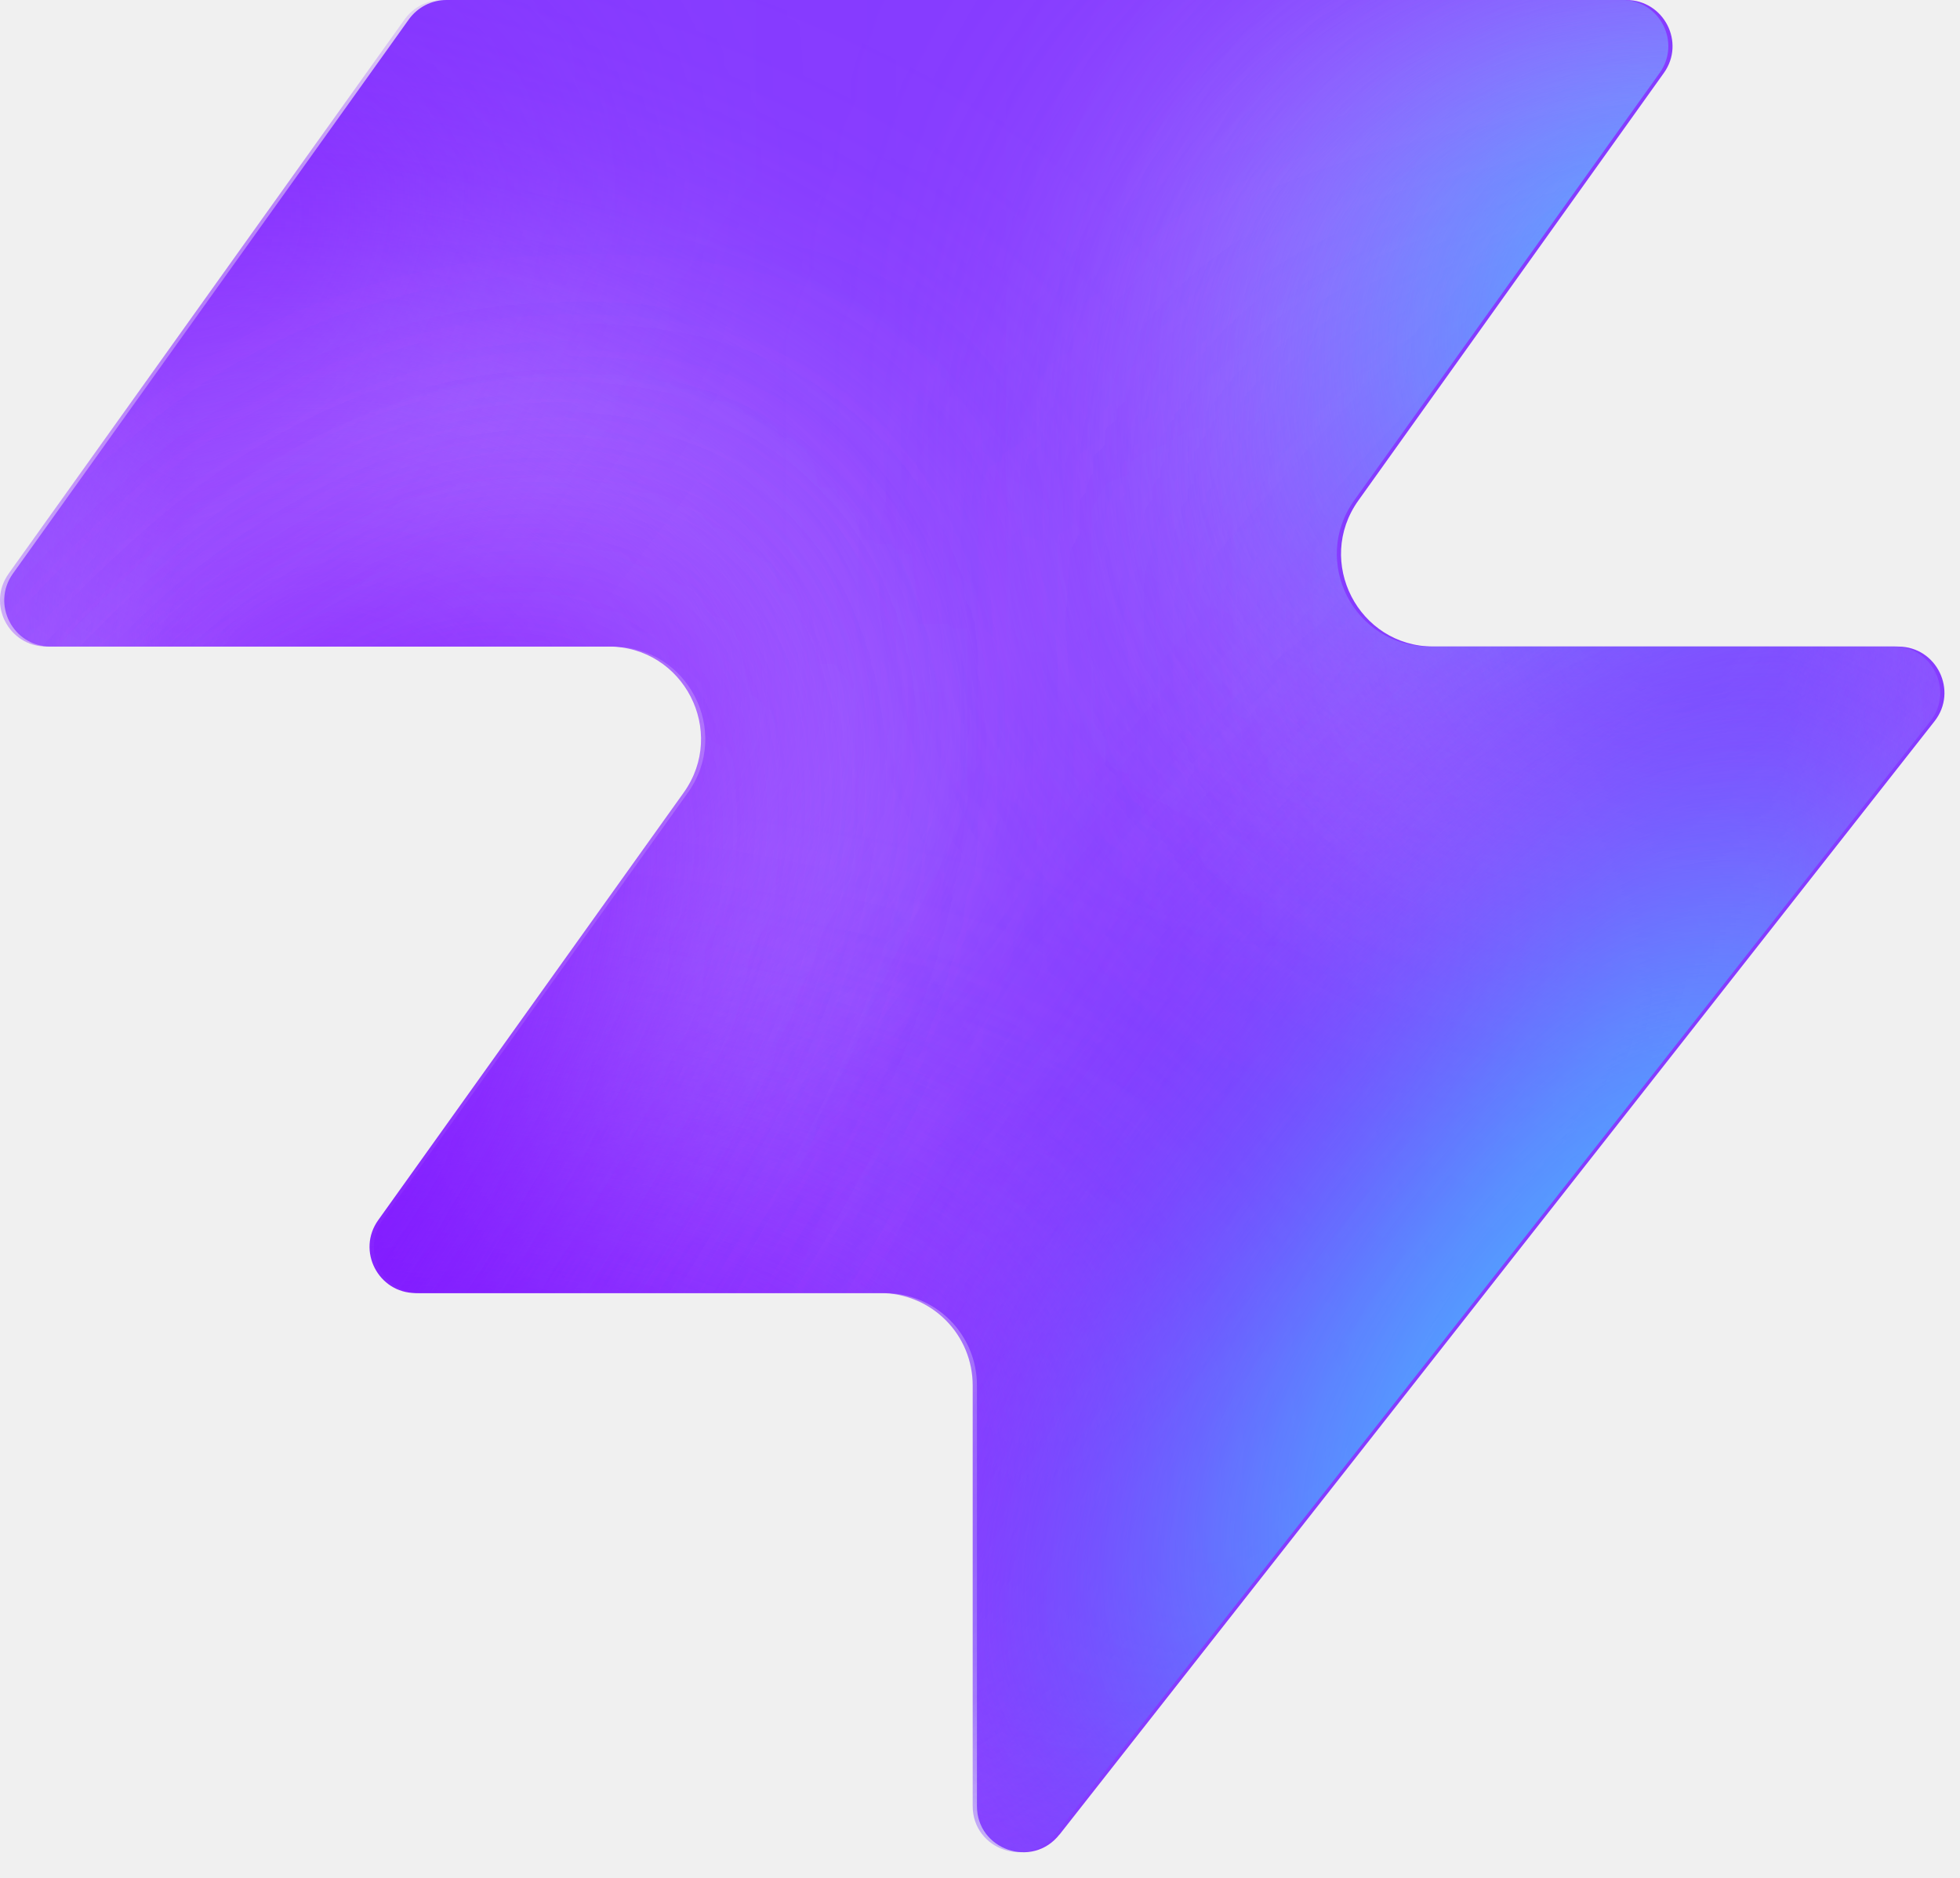
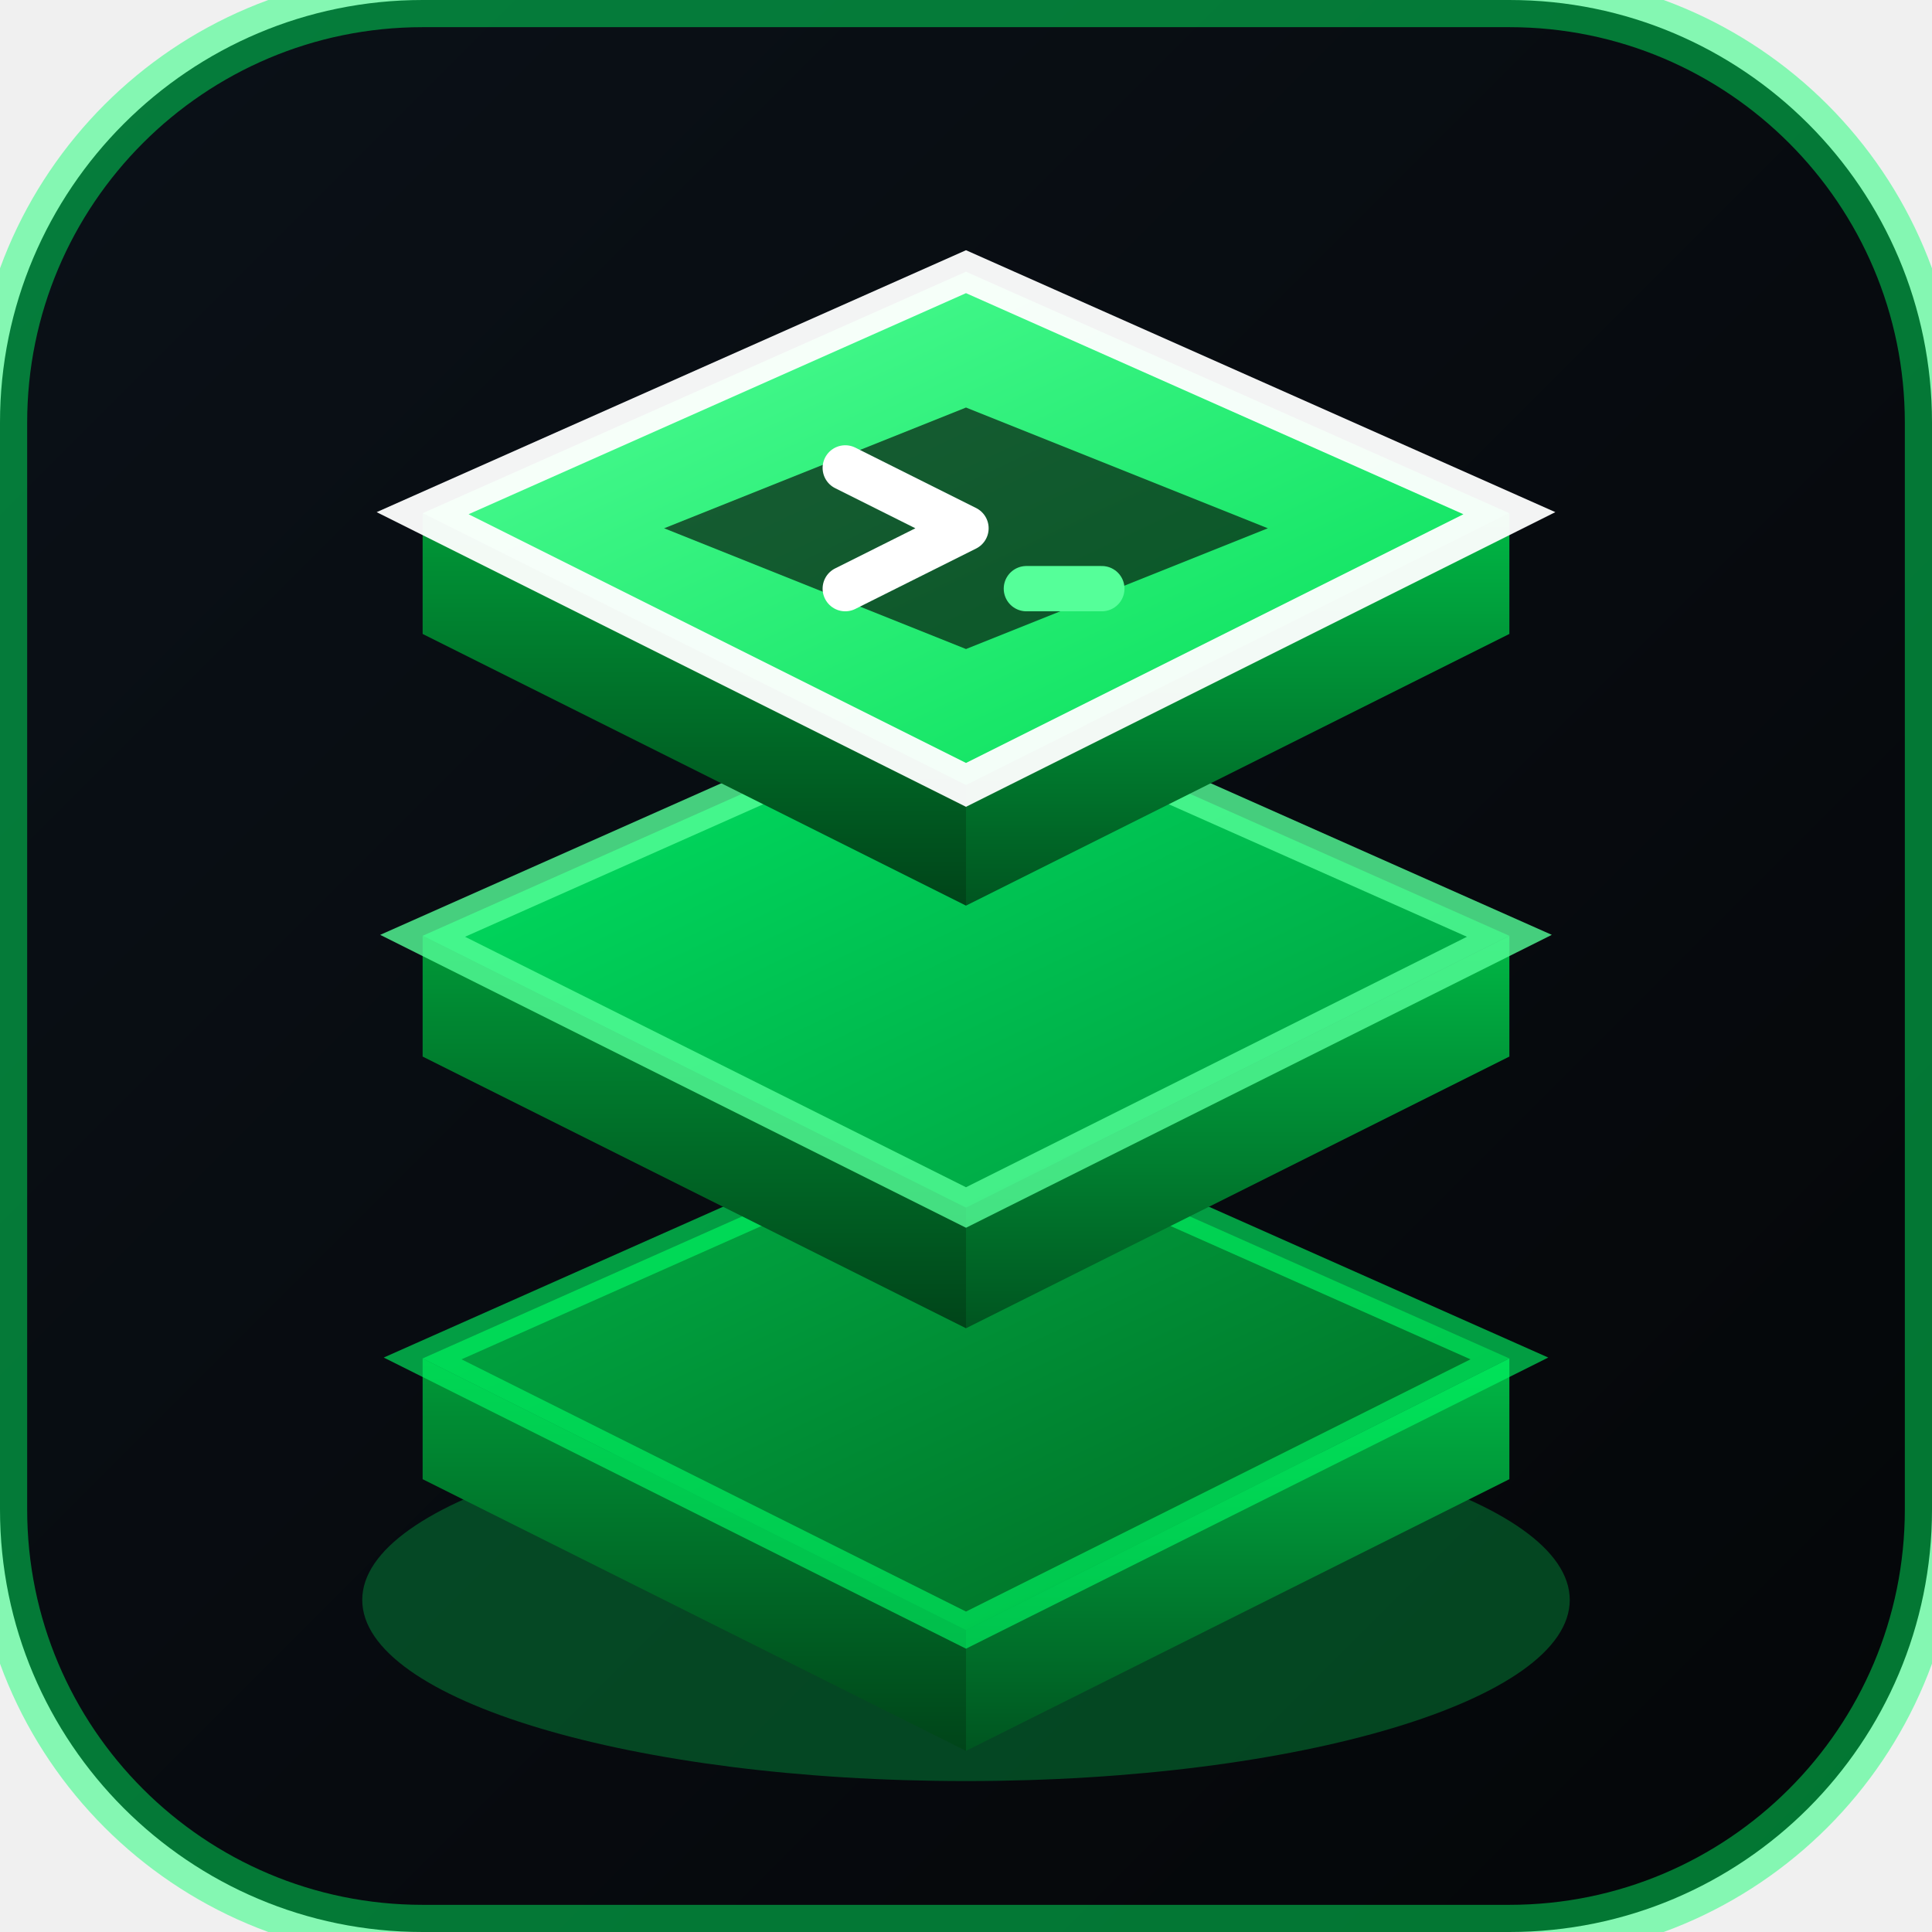
- <svg xmlns="http://www.w3.org/2000/svg" width="48" height="46" fill="none" viewBox="0 0 48 46">
-   <path fill="#863bff" d="M25.946 44.938c-.664.845-2.021.375-2.021-.698V33.937a2.26 2.26 0 0 0-2.262-2.262H10.287c-.92 0-1.456-1.04-.92-1.788l7.48-10.471c1.07-1.497 0-3.578-1.842-3.578H1.237c-.92 0-1.456-1.04-.92-1.788L10.013.474c.214-.297.556-.474.92-.474h28.894c.92 0 1.456 1.04.92 1.788l-7.48 10.471c-1.07 1.498 0 3.579 1.842 3.579h11.377c.943 0 1.473 1.088.89 1.83L25.947 44.94z" style="fill:#863bff;fill:color(display-p3 .525 .23 1);fill-opacity:1" />
-   <mask id="a" width="48" height="46" x="0" y="0" maskUnits="userSpaceOnUse" style="mask-type:alpha">
-     <path fill="#000" d="M25.842 44.938c-.664.844-2.021.375-2.021-.698V33.937a2.26 2.26 0 0 0-2.262-2.262H10.183c-.92 0-1.456-1.04-.92-1.788l7.48-10.471c1.07-1.498 0-3.579-1.842-3.579H1.133c-.92 0-1.456-1.04-.92-1.787L9.91.473c.214-.297.556-.474.92-.474h28.894c.92 0 1.456 1.04.92 1.788l-7.48 10.471c-1.07 1.498 0 3.578 1.842 3.578h11.377c.943 0 1.473 1.088.89 1.832L25.843 44.94z" style="fill:#000;fill-opacity:1" />
-   </mask>
-   <g mask="url(#a)">
-     <g filter="url(#b)">
-       <ellipse cx="5.508" cy="14.704" fill="#ede6ff" rx="5.508" ry="14.704" style="fill:#ede6ff;fill:color(display-p3 .927 .903 1);fill-opacity:1" transform="matrix(.00324 1 1 -.00324 -4.47 31.516)" />
-     </g>
-     <g filter="url(#c)">
-       <ellipse cx="10.399" cy="29.851" fill="#ede6ff" rx="10.399" ry="29.851" style="fill:#ede6ff;fill:color(display-p3 .927 .903 1);fill-opacity:1" transform="matrix(.00324 1 1 -.00324 -39.328 7.883)" />
-     </g>
-     <g filter="url(#d)">
-       <ellipse cx="5.508" cy="30.487" fill="#7e14ff" rx="5.508" ry="30.487" style="fill:#7e14ff;fill:color(display-p3 .492 .077 1);fill-opacity:1" transform="rotate(89.814 -25.913 -14.639)scale(1 -1)" />
-     </g>
-     <g filter="url(#e)">
-       <ellipse cx="5.508" cy="30.599" fill="#7e14ff" rx="5.508" ry="30.599" style="fill:#7e14ff;fill:color(display-p3 .492 .077 1);fill-opacity:1" transform="rotate(89.814 -32.644 -3.334)scale(1 -1)" />
-     </g>
-     <g filter="url(#f)">
-       <ellipse cx="5.508" cy="30.599" fill="#7e14ff" rx="5.508" ry="30.599" style="fill:#7e14ff;fill:color(display-p3 .492 .077 1);fill-opacity:1" transform="matrix(.00324 1 1 -.00324 -34.34 30.47)" />
-     </g>
-     <g filter="url(#g)">
-       <ellipse cx="14.072" cy="22.078" fill="#ede6ff" rx="14.072" ry="22.078" style="fill:#ede6ff;fill:color(display-p3 .927 .903 1);fill-opacity:1" transform="rotate(93.35 24.506 48.493)scale(-1 1)" />
-     </g>
-     <g filter="url(#h)">
-       <ellipse cx="3.47" cy="21.501" fill="#7e14ff" rx="3.47" ry="21.501" style="fill:#7e14ff;fill:color(display-p3 .492 .077 1);fill-opacity:1" transform="rotate(89.009 28.708 47.59)scale(-1 1)" />
-     </g>
-     <g filter="url(#i)">
-       <ellipse cx="3.47" cy="21.501" fill="#7e14ff" rx="3.47" ry="21.501" style="fill:#7e14ff;fill:color(display-p3 .492 .077 1);fill-opacity:1" transform="rotate(89.009 28.708 47.59)scale(-1 1)" />
-     </g>
-     <g filter="url(#j)">
-       <ellipse cx=".387" cy="8.972" fill="#7e14ff" rx="4.407" ry="29.108" style="fill:#7e14ff;fill:color(display-p3 .492 .077 1);fill-opacity:1" transform="rotate(39.51 .387 8.972)" />
-     </g>
-     <g filter="url(#k)">
-       <ellipse cx="47.523" cy="-6.092" fill="#7e14ff" rx="4.407" ry="29.108" style="fill:#7e14ff;fill:color(display-p3 .492 .077 1);fill-opacity:1" transform="rotate(37.892 47.523 -6.092)" />
-     </g>
-     <g filter="url(#l)">
-       <ellipse cx="41.412" cy="6.333" fill="#47bfff" rx="5.971" ry="9.665" style="fill:#47bfff;fill:color(display-p3 .28 .748 1);fill-opacity:1" transform="rotate(37.892 41.412 6.333)" />
-     </g>
-     <g filter="url(#m)">
-       <ellipse cx="-1.879" cy="38.332" fill="#7e14ff" rx="4.407" ry="29.108" style="fill:#7e14ff;fill:color(display-p3 .492 .077 1);fill-opacity:1" transform="rotate(37.892 -1.88 38.332)" />
-     </g>
-     <g filter="url(#n)">
-       <ellipse cx="-1.879" cy="38.332" fill="#7e14ff" rx="4.407" ry="29.108" style="fill:#7e14ff;fill:color(display-p3 .492 .077 1);fill-opacity:1" transform="rotate(37.892 -1.88 38.332)" />
-     </g>
-     <g filter="url(#o)">
-       <ellipse cx="35.651" cy="29.907" fill="#7e14ff" rx="4.407" ry="29.108" style="fill:#7e14ff;fill:color(display-p3 .492 .077 1);fill-opacity:1" transform="rotate(37.892 35.651 29.907)" />
-     </g>
-     <g filter="url(#p)">
-       <ellipse cx="38.418" cy="32.4" fill="#47bfff" rx="5.971" ry="15.297" style="fill:#47bfff;fill:color(display-p3 .28 .748 1);fill-opacity:1" transform="rotate(37.892 38.418 32.4)" />
-     </g>
+ <svg xmlns="http://www.w3.org/2000/svg" viewBox="0 0 64 64" width="64" height="64">
+   <defs>
+     <linearGradient id="bgGrad" x1="0" y1="0" x2="1" y2="1">
+       <stop offset="0%" stop-color="#0b1118" />
+       <stop offset="100%" stop-color="#040608" />
+     </linearGradient>
+     <linearGradient id="topPlate" x1="0" y1="0" x2="1" y2="1">
+       <stop offset="0%" stop-color="#55ff99" />
+       <stop offset="100%" stop-color="#00dd55" />
+     </linearGradient>
+     <linearGradient id="midPlate" x1="0" y1="0" x2="1" y2="1">
+       <stop offset="0%" stop-color="#00e664" />
+       <stop offset="100%" stop-color="#00993d" />
+     </linearGradient>
+     <linearGradient id="botPlate" x1="0" y1="0" x2="1" y2="1">
+       <stop offset="0%" stop-color="#00b347" />
+       <stop offset="100%" stop-color="#006622" />
+     </linearGradient>
+     <linearGradient id="edgeLeft" x1="0" y1="0" x2="0" y2="1">
+       <stop offset="0%" stop-color="#009938" />
+       <stop offset="100%" stop-color="#004419" />
+     </linearGradient>
+     <linearGradient id="edgeRight" x1="0" y1="0" x2="0" y2="1">
+       <stop offset="0%" stop-color="#00b845" />
+       <stop offset="100%" stop-color="#005520" />
+     </linearGradient>
+   </defs>
+   <rect width="64" height="64" rx="14" fill="url(#bgGrad)" />
+   <rect width="64" height="64" rx="14" fill="none" stroke="#00ff66" stroke-width="1.8" stroke-opacity="0.45" />
+   <ellipse cx="32" cy="53" rx="20" ry="6" fill="#00ff66" fill-opacity="0.25" />
+   <g id="layer3">
+     <path d="M 14,45 L 32,54 L 32,58 L 14,49 Z" fill="url(#edgeLeft)" />
+     <path d="M 50,45 L 32,54 L 32,58 L 50,49 Z" fill="url(#edgeRight)" />
+     <polygon points="32,37 50,45 32,54 14,45" fill="url(#botPlate)" />
+     <polygon points="32,37 50,45 32,54 14,45" fill="none" stroke="#00ff66" stroke-width="1.1" stroke-opacity="0.6" />
  </g>
-   <defs>
-     <filter id="b" width="60.045" height="41.654" x="-19.77" y="16.149" color-interpolation-filters="sRGB" filterUnits="userSpaceOnUse">
-       <feFlood flood-opacity="0" result="BackgroundImageFix" />
-       <feBlend in="SourceGraphic" in2="BackgroundImageFix" result="shape" />
-       <feGaussianBlur result="effect1_foregroundBlur_2002_17158" stdDeviation="7.659" />
-     </filter>
-     <filter id="c" width="90.34" height="51.437" x="-54.613" y="-7.533" color-interpolation-filters="sRGB" filterUnits="userSpaceOnUse">
-       <feFlood flood-opacity="0" result="BackgroundImageFix" />
-       <feBlend in="SourceGraphic" in2="BackgroundImageFix" result="shape" />
-       <feGaussianBlur result="effect1_foregroundBlur_2002_17158" stdDeviation="7.659" />
-     </filter>
-     <filter id="d" width="79.355" height="29.4" x="-49.64" y="2.03" color-interpolation-filters="sRGB" filterUnits="userSpaceOnUse">
-       <feFlood flood-opacity="0" result="BackgroundImageFix" />
-       <feBlend in="SourceGraphic" in2="BackgroundImageFix" result="shape" />
-       <feGaussianBlur result="effect1_foregroundBlur_2002_17158" stdDeviation="4.596" />
-     </filter>
-     <filter id="e" width="79.579" height="29.4" x="-45.045" y="20.029" color-interpolation-filters="sRGB" filterUnits="userSpaceOnUse">
-       <feFlood flood-opacity="0" result="BackgroundImageFix" />
-       <feBlend in="SourceGraphic" in2="BackgroundImageFix" result="shape" />
-       <feGaussianBlur result="effect1_foregroundBlur_2002_17158" stdDeviation="4.596" />
-     </filter>
-     <filter id="f" width="79.579" height="29.4" x="-43.513" y="21.178" color-interpolation-filters="sRGB" filterUnits="userSpaceOnUse">
-       <feFlood flood-opacity="0" result="BackgroundImageFix" />
-       <feBlend in="SourceGraphic" in2="BackgroundImageFix" result="shape" />
-       <feGaussianBlur result="effect1_foregroundBlur_2002_17158" stdDeviation="4.596" />
-     </filter>
-     <filter id="g" width="74.749" height="58.852" x="15.756" y="-17.901" color-interpolation-filters="sRGB" filterUnits="userSpaceOnUse">
-       <feFlood flood-opacity="0" result="BackgroundImageFix" />
-       <feBlend in="SourceGraphic" in2="BackgroundImageFix" result="shape" />
-       <feGaussianBlur result="effect1_foregroundBlur_2002_17158" stdDeviation="7.659" />
-     </filter>
-     <filter id="h" width="61.377" height="25.362" x="23.548" y="2.284" color-interpolation-filters="sRGB" filterUnits="userSpaceOnUse">
-       <feFlood flood-opacity="0" result="BackgroundImageFix" />
-       <feBlend in="SourceGraphic" in2="BackgroundImageFix" result="shape" />
-       <feGaussianBlur result="effect1_foregroundBlur_2002_17158" stdDeviation="4.596" />
-     </filter>
-     <filter id="i" width="61.377" height="25.362" x="23.548" y="2.284" color-interpolation-filters="sRGB" filterUnits="userSpaceOnUse">
-       <feFlood flood-opacity="0" result="BackgroundImageFix" />
-       <feBlend in="SourceGraphic" in2="BackgroundImageFix" result="shape" />
-       <feGaussianBlur result="effect1_foregroundBlur_2002_17158" stdDeviation="4.596" />
-     </filter>
-     <filter id="j" width="56.045" height="63.649" x="-27.636" y="-22.853" color-interpolation-filters="sRGB" filterUnits="userSpaceOnUse">
-       <feFlood flood-opacity="0" result="BackgroundImageFix" />
-       <feBlend in="SourceGraphic" in2="BackgroundImageFix" result="shape" />
-       <feGaussianBlur result="effect1_foregroundBlur_2002_17158" stdDeviation="4.596" />
-     </filter>
-     <filter id="k" width="54.814" height="64.646" x="20.116" y="-38.415" color-interpolation-filters="sRGB" filterUnits="userSpaceOnUse">
-       <feFlood flood-opacity="0" result="BackgroundImageFix" />
-       <feBlend in="SourceGraphic" in2="BackgroundImageFix" result="shape" />
-       <feGaussianBlur result="effect1_foregroundBlur_2002_17158" stdDeviation="4.596" />
-     </filter>
-     <filter id="l" width="33.541" height="35.313" x="24.641" y="-11.323" color-interpolation-filters="sRGB" filterUnits="userSpaceOnUse">
-       <feFlood flood-opacity="0" result="BackgroundImageFix" />
-       <feBlend in="SourceGraphic" in2="BackgroundImageFix" result="shape" />
-       <feGaussianBlur result="effect1_foregroundBlur_2002_17158" stdDeviation="4.596" />
-     </filter>
-     <filter id="m" width="54.814" height="64.646" x="-29.286" y="6.009" color-interpolation-filters="sRGB" filterUnits="userSpaceOnUse">
-       <feFlood flood-opacity="0" result="BackgroundImageFix" />
-       <feBlend in="SourceGraphic" in2="BackgroundImageFix" result="shape" />
-       <feGaussianBlur result="effect1_foregroundBlur_2002_17158" stdDeviation="4.596" />
-     </filter>
-     <filter id="n" width="54.814" height="64.646" x="-29.286" y="6.009" color-interpolation-filters="sRGB" filterUnits="userSpaceOnUse">
-       <feFlood flood-opacity="0" result="BackgroundImageFix" />
-       <feBlend in="SourceGraphic" in2="BackgroundImageFix" result="shape" />
-       <feGaussianBlur result="effect1_foregroundBlur_2002_17158" stdDeviation="4.596" />
-     </filter>
-     <filter id="o" width="54.814" height="64.646" x="8.244" y="-2.416" color-interpolation-filters="sRGB" filterUnits="userSpaceOnUse">
-       <feFlood flood-opacity="0" result="BackgroundImageFix" />
-       <feBlend in="SourceGraphic" in2="BackgroundImageFix" result="shape" />
-       <feGaussianBlur result="effect1_foregroundBlur_2002_17158" stdDeviation="4.596" />
-     </filter>
-     <filter id="p" width="39.409" height="43.623" x="18.713" y="10.588" color-interpolation-filters="sRGB" filterUnits="userSpaceOnUse">
-       <feFlood flood-opacity="0" result="BackgroundImageFix" />
-       <feBlend in="SourceGraphic" in2="BackgroundImageFix" result="shape" />
-       <feGaussianBlur result="effect1_foregroundBlur_2002_17158" stdDeviation="4.596" />
-     </filter>
-   </defs>
+   <g id="layer2">
+     <path d="M 14,31 L 32,40 L 32,44 L 14,35 Z" fill="url(#edgeLeft)" />
+     <path d="M 50,31 L 32,40 L 32,44 L 50,35 Z" fill="url(#edgeRight)" />
+     <polygon points="32,23 50,31 32,40 14,31" fill="url(#midPlate)" />
+     <polygon points="32,23 50,31 32,40 14,31" fill="none" stroke="#55ff99" stroke-width="1.2" stroke-opacity="0.8" />
+   </g>
+   <g id="layer1">
+     <path d="M 14,17 L 32,26 L 32,30 L 14,21 Z" fill="url(#edgeLeft)" />
+     <path d="M 50,17 L 32,26 L 32,30 L 50,21 Z" fill="url(#edgeRight)" />
+     <polygon points="32,9 50,17 32,26 14,17" fill="url(#topPlate)" />
+     <polygon points="32,9 50,17 32,26 14,17" fill="none" stroke="#ffffff" stroke-width="1.3" stroke-opacity="0.95" />
+     <polygon points="32,13.5 42,17.5 32,21.5 22,17.5" fill="#040c07" fill-opacity="0.65" />
+     <polyline points="28,15.5 32,17.5 28,19.5" fill="none" stroke="#ffffff" stroke-width="1.5" stroke-linecap="round" stroke-linejoin="round" />
+     <line x1="34" y1="19.5" x2="36.5" y2="19.5" stroke="#55ff99" stroke-width="1.5" stroke-linecap="round" />
+   </g>
</svg>
